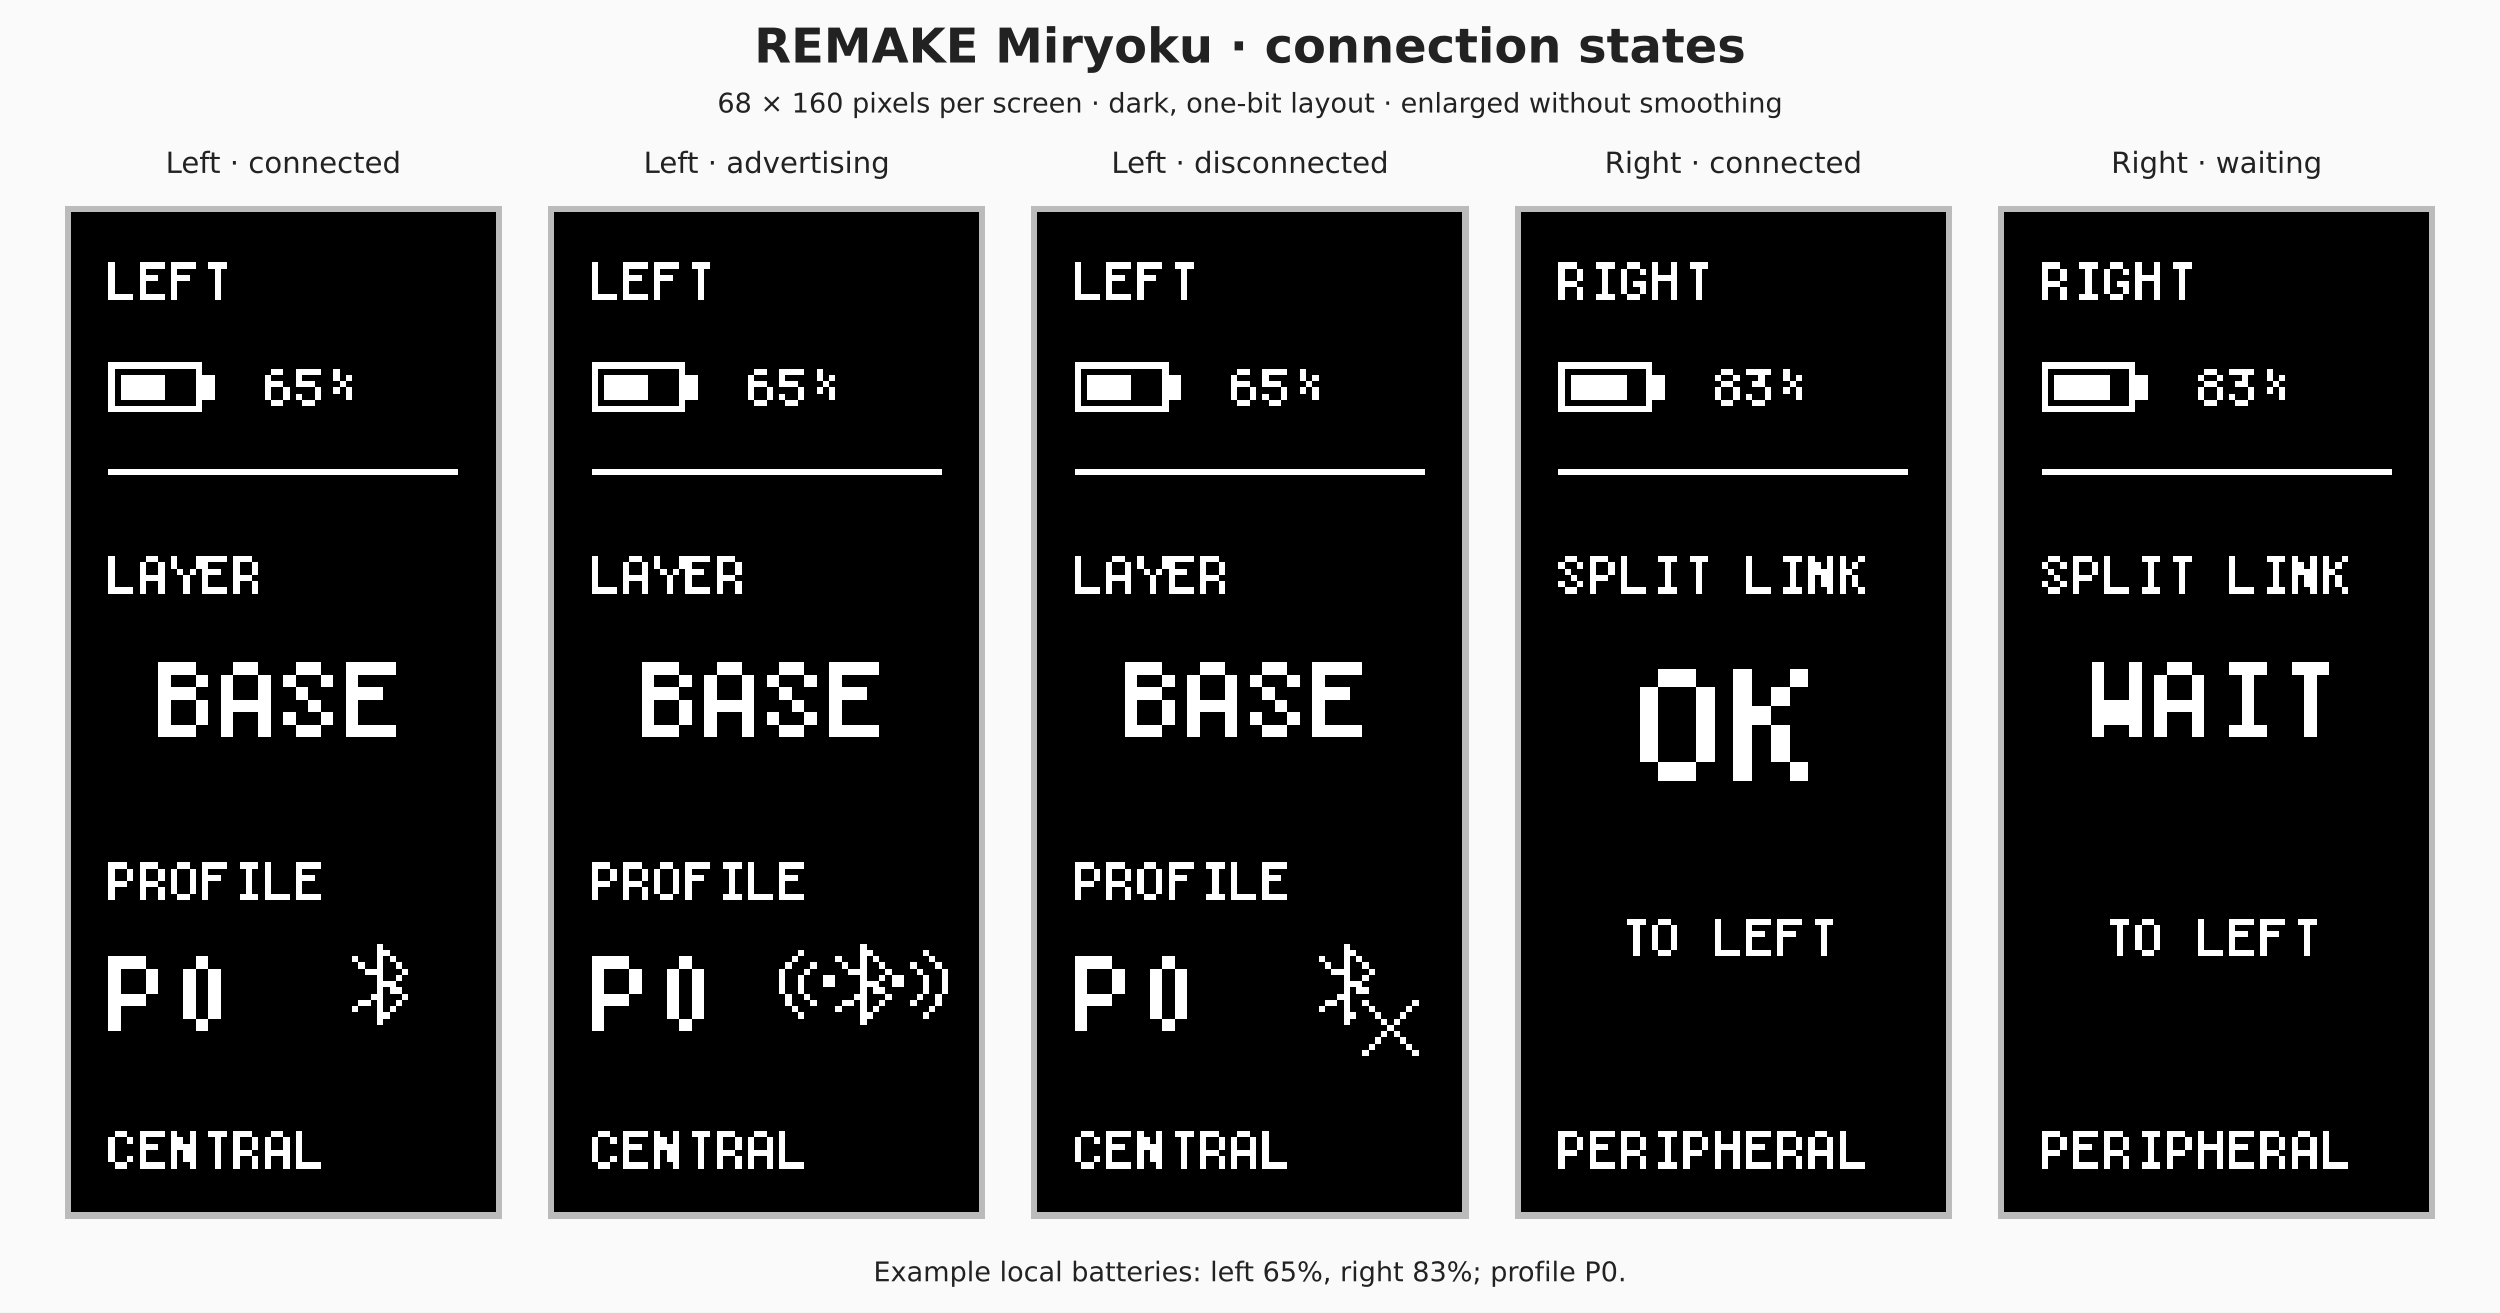
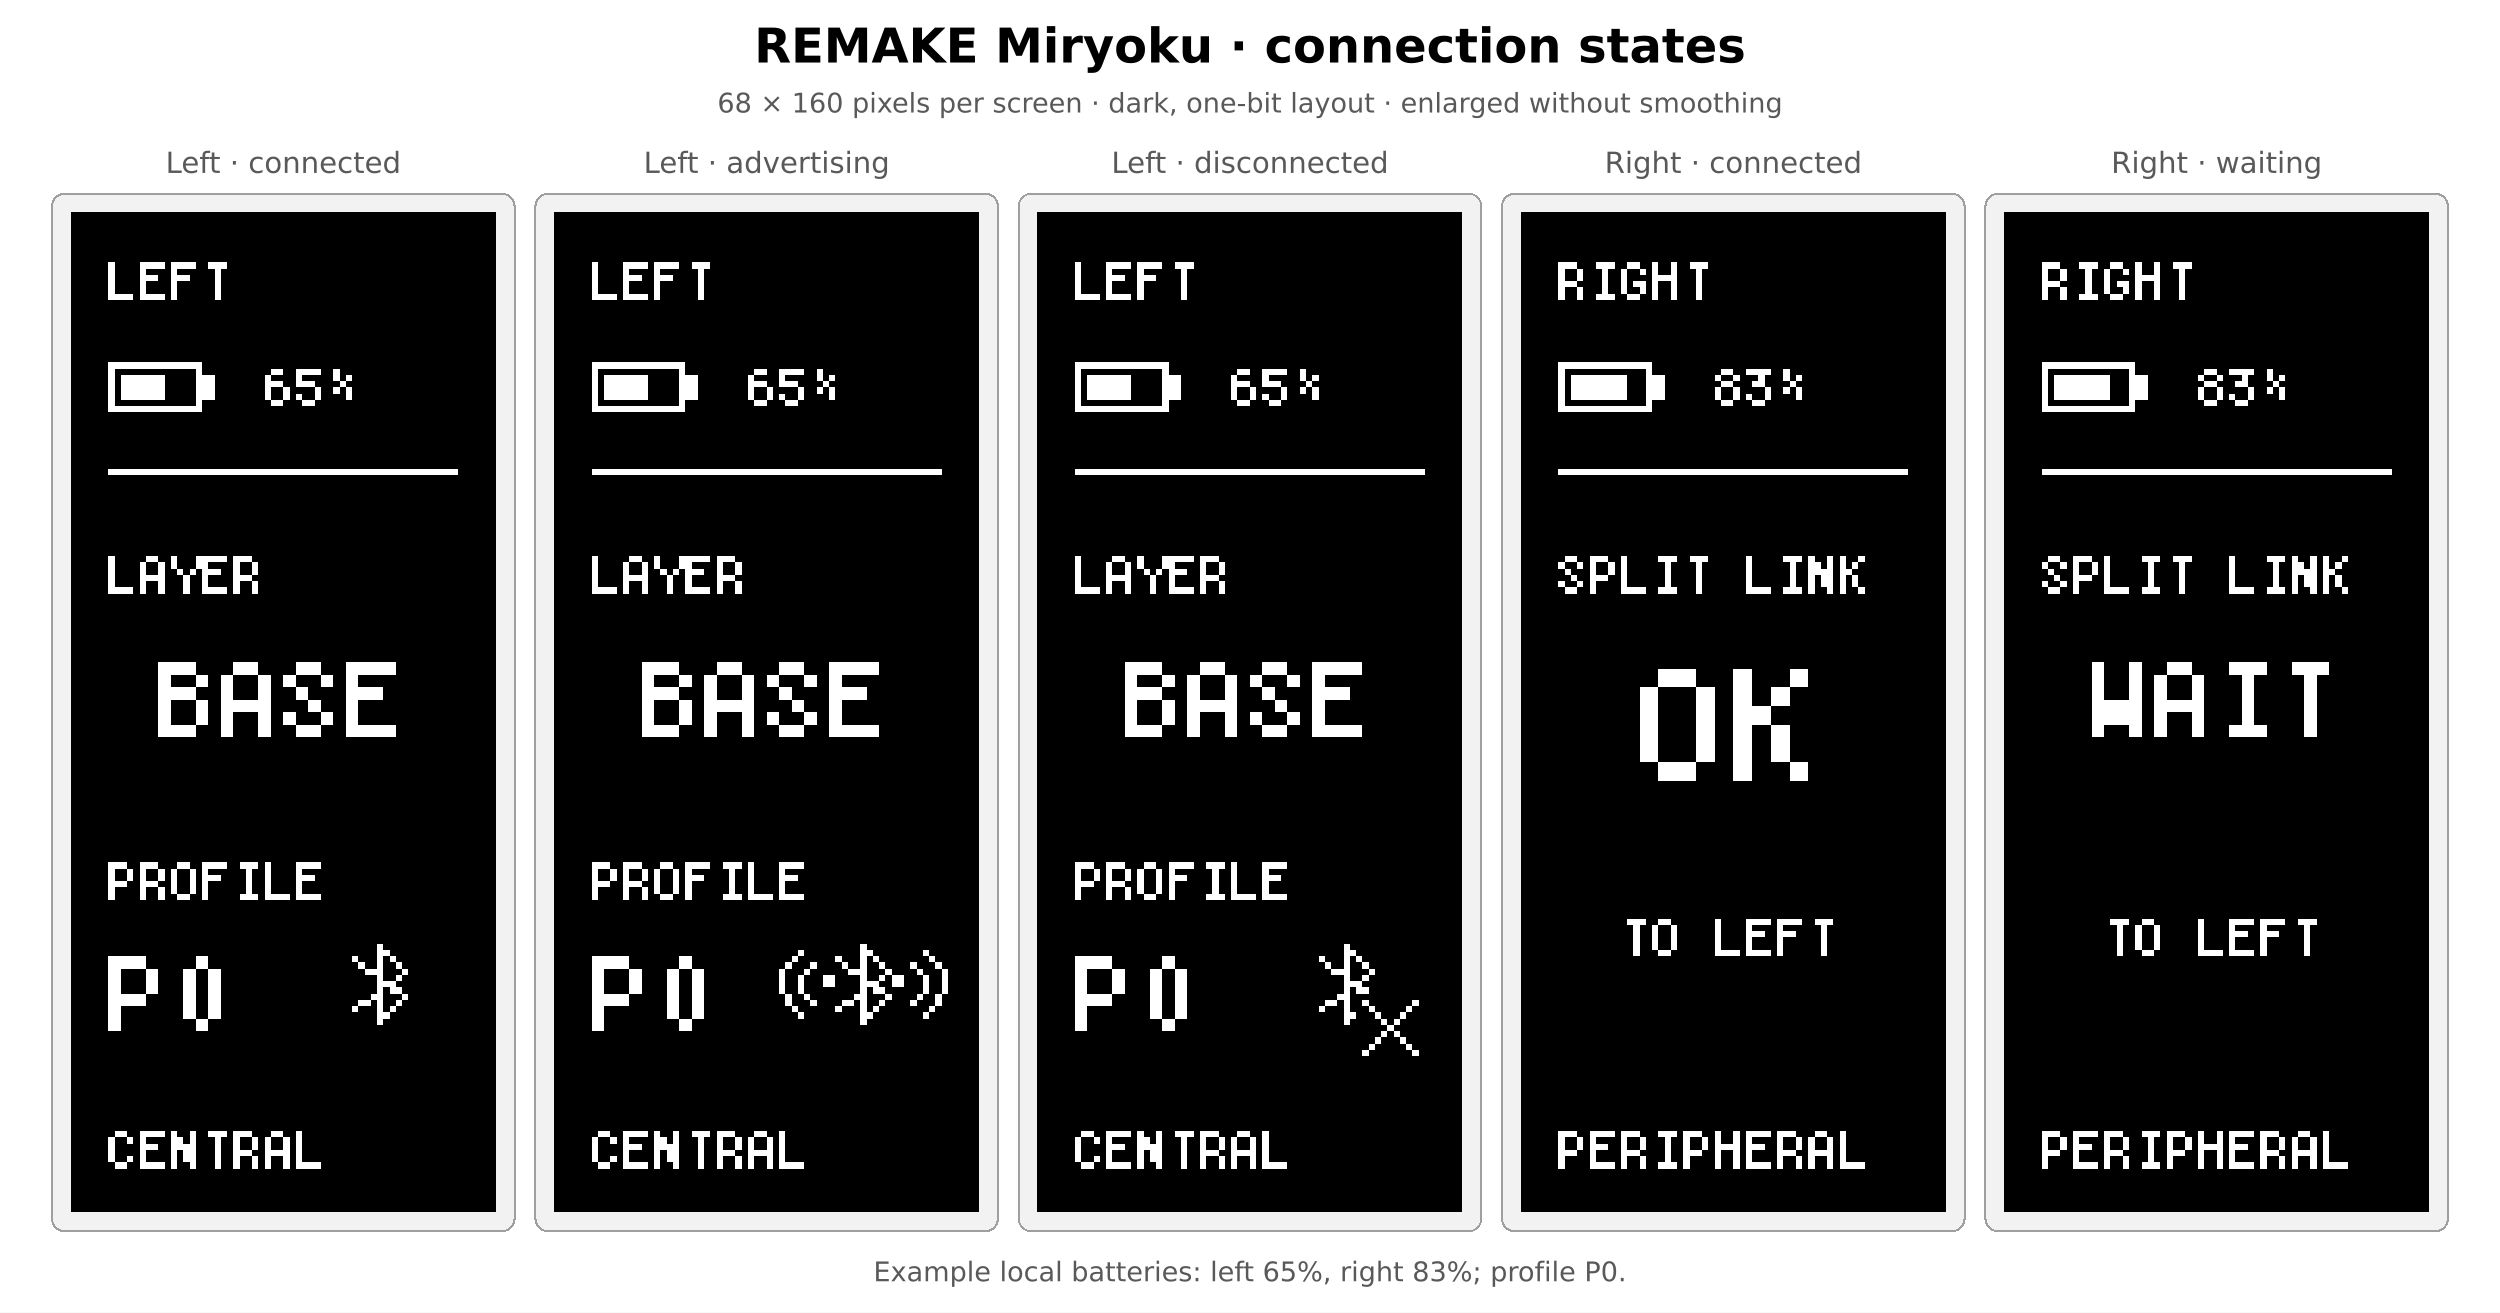
<svg xmlns="http://www.w3.org/2000/svg" width="1200" height="630" viewBox="0 0 1200 630" role="img" aria-labelledby="title description">
-   <rect width="1200" height="100%" fill="#fafafa" />
-   <g fill="#222" font-family="DejaVu Sans, sans-serif" text-anchor="middle">
+   <rect width="1200" height="100%" fill="#ffffff" />
+   <g fill="#000000" font-family="DejaVu Sans, sans-serif" text-anchor="middle">
    <text x="600" y="30" font-size="23" font-weight="600">REMAKE Miryoku · connection states</text>
-     <text x="600" y="54" font-size="13">68 × 160 pixels per screen · dark, one-bit layout · enlarged without smoothing</text>
-     <text x="136" y="83" font-size="14">Left · connected</text>
+     <text fill="#595959" x="600" y="54" font-size="13">68 × 160 pixels per screen · dark, one-bit layout · enlarged without smoothing</text>
+     <text fill="#595959" x="136" y="83" font-size="14">Left · connected</text>
    <g transform="translate(34 102) scale(3)" shape-rendering="crispEdges">
-       <rect x="-1" y="-1" width="70" height="162" fill="#bbb" />
+       <rect class="preview-bezel" x="-3" y="-3" width="74" height="166" rx="2" fill="#f2f2f2" stroke="#9f9f9f" stroke-width="0.333" />
      <rect width="68" height="160" fill="#000" />
      <path fill="#fff" d="M6 8h1v1h-1zM11 8h4v1h-4zM16 8h4v1h-4zM22 8h3v1h-3zM6 9h1v1h-1zM11 9h1v1h-1zM16 9h1v1h-1zM23 9h1v1h-1zM6 10h1v1h-1zM11 10h3v1h-3zM16 10h3v1h-3zM23 10h1v1h-1zM6 11h1v1h-1zM11 11h1v1h-1zM16 11h1v1h-1zM23 11h1v1h-1zM6 12h1v1h-1zM11 12h1v1h-1zM16 12h1v1h-1zM23 12h1v1h-1zM6 13h4v1h-4zM11 13h4v1h-4zM16 13h1v1h-1zM23 13h1v1h-1zM6 24h15v1h-15zM6 25h1v1h-1zM20 25h1v1h-1zM32 25h2v1h-2zM36 25h4v1h-4zM42 25h1v1h-1zM6 26h1v1h-1zM8 26h7v1h-7zM20 26h3v1h-3zM31 26h1v1h-1zM36 26h1v1h-1zM42 26h1v1h-1zM44 26h1v1h-1zM6 27h1v1h-1zM8 27h7v1h-7zM20 27h3v1h-3zM31 27h3v1h-3zM36 27h3v1h-3zM43 27h1v1h-1zM6 28h1v1h-1zM8 28h7v1h-7zM20 28h3v1h-3zM31 28h1v1h-1zM34 28h1v1h-1zM39 28h1v1h-1zM42 28h1v1h-1zM44 28h1v1h-1zM6 29h1v1h-1zM8 29h7v1h-7zM20 29h3v1h-3zM31 29h1v1h-1zM34 29h1v1h-1zM36 29h1v1h-1zM39 29h1v1h-1zM44 29h1v1h-1zM6 30h1v1h-1zM20 30h1v1h-1zM32 30h2v1h-2zM37 30h2v1h-2zM6 31h15v1h-15zM6 41h56v1h-56zM6 55h1v1h-1zM12 55h2v1h-2zM16 55h1v1h-1zM20 55h5v1h-5zM26 55h3v1h-3zM6 56h1v1h-1zM11 56h1v1h-1zM14 56h1v1h-1zM16 56h1v1h-1zM20 56h2v1h-2zM26 56h1v1h-1zM29 56h1v1h-1zM6 57h1v1h-1zM11 57h1v1h-1zM14 57h1v1h-1zM17 57h1v1h-1zM19 57h1v1h-1zM21 57h3v1h-3zM26 57h1v1h-1zM29 57h1v1h-1zM6 58h1v1h-1zM11 58h4v1h-4zM18 58h1v1h-1zM21 58h1v1h-1zM26 58h3v1h-3zM6 59h1v1h-1zM11 59h1v1h-1zM14 59h1v1h-1zM18 59h1v1h-1zM21 59h1v1h-1zM26 59h1v1h-1zM29 59h1v1h-1zM6 60h4v1h-4zM11 60h1v1h-1zM14 60h1v1h-1zM18 60h1v1h-1zM21 60h4v1h-4zM26 60h1v1h-1zM29 60h1v1h-1zM14 72h6v1h-6zM26 72h4v1h-4zM36 72h4v1h-4zM44 72h8v1h-8zM14 73h6v1h-6zM26 73h4v1h-4zM36 73h4v1h-4zM44 73h8v1h-8zM14 74h2v1h-2zM20 74h2v1h-2zM24 74h2v1h-2zM30 74h2v1h-2zM34 74h2v1h-2zM40 74h2v1h-2zM44 74h2v1h-2zM14 75h2v1h-2zM20 75h2v1h-2zM24 75h2v1h-2zM30 75h2v1h-2zM34 75h2v1h-2zM40 75h2v1h-2zM44 75h2v1h-2zM14 76h6v1h-6zM24 76h2v1h-2zM30 76h2v1h-2zM36 76h2v1h-2zM44 76h6v1h-6zM14 77h6v1h-6zM24 77h2v1h-2zM30 77h2v1h-2zM36 77h2v1h-2zM44 77h6v1h-6zM14 78h2v1h-2zM20 78h2v1h-2zM24 78h8v1h-8zM38 78h2v1h-2zM44 78h2v1h-2zM14 79h2v1h-2zM20 79h2v1h-2zM24 79h8v1h-8zM38 79h2v1h-2zM44 79h2v1h-2zM14 80h2v1h-2zM20 80h2v1h-2zM24 80h2v1h-2zM30 80h2v1h-2zM34 80h2v1h-2zM40 80h2v1h-2zM44 80h2v1h-2zM14 81h2v1h-2zM20 81h2v1h-2zM24 81h2v1h-2zM30 81h2v1h-2zM34 81h2v1h-2zM40 81h2v1h-2zM44 81h2v1h-2zM14 82h6v1h-6zM24 82h2v1h-2zM30 82h2v1h-2zM36 82h4v1h-4zM44 82h8v1h-8zM14 83h6v1h-6zM24 83h2v1h-2zM30 83h2v1h-2zM36 83h4v1h-4zM44 83h8v1h-8zM6 104h3v1h-3zM11 104h3v1h-3zM17 104h2v1h-2zM21 104h4v1h-4zM27 104h3v1h-3zM31 104h1v1h-1zM36 104h4v1h-4zM6 105h1v1h-1zM9 105h1v1h-1zM11 105h1v1h-1zM14 105h1v1h-1zM16 105h1v1h-1zM19 105h1v1h-1zM21 105h1v1h-1zM28 105h1v1h-1zM31 105h1v1h-1zM36 105h1v1h-1zM6 106h1v1h-1zM9 106h1v1h-1zM11 106h1v1h-1zM14 106h1v1h-1zM16 106h1v1h-1zM19 106h1v1h-1zM21 106h3v1h-3zM28 106h1v1h-1zM31 106h1v1h-1zM36 106h3v1h-3zM6 107h3v1h-3zM11 107h3v1h-3zM16 107h1v1h-1zM19 107h1v1h-1zM21 107h1v1h-1zM28 107h1v1h-1zM31 107h1v1h-1zM36 107h1v1h-1zM6 108h1v1h-1zM11 108h1v1h-1zM14 108h1v1h-1zM16 108h1v1h-1zM19 108h1v1h-1zM21 108h1v1h-1zM28 108h1v1h-1zM31 108h1v1h-1zM36 108h1v1h-1zM6 109h1v1h-1zM11 109h1v1h-1zM14 109h1v1h-1zM17 109h2v1h-2zM21 109h1v1h-1zM27 109h3v1h-3zM31 109h4v1h-4zM36 109h4v1h-4zM49 117h1v1h-1zM49 118h2v1h-2zM6 119h6v1h-6zM20 119h2v1h-2zM45 119h1v1h-1zM49 119h1v1h-1zM51 119h1v1h-1zM6 120h6v1h-6zM20 120h2v1h-2zM46 120h1v1h-1zM49 120h1v1h-1zM52 120h1v1h-1zM6 121h2v1h-2zM12 121h2v1h-2zM18 121h2v1h-2zM22 121h2v1h-2zM47 121h3v1h-3zM53 121h1v1h-1zM6 122h2v1h-2zM12 122h2v1h-2zM18 122h2v1h-2zM22 122h2v1h-2zM49 122h1v1h-1zM52 122h1v1h-1zM6 123h2v1h-2zM12 123h2v1h-2zM18 123h2v1h-2zM22 123h2v1h-2zM49 123h3v1h-3zM6 124h2v1h-2zM12 124h2v1h-2zM18 124h2v1h-2zM22 124h2v1h-2zM49 124h1v1h-1zM51 124h2v1h-2zM6 125h6v1h-6zM18 125h2v1h-2zM22 125h2v1h-2zM48 125h2v1h-2zM53 125h1v1h-1zM6 126h6v1h-6zM18 126h2v1h-2zM22 126h2v1h-2zM46 126h2v1h-2zM49 126h1v1h-1zM52 126h1v1h-1zM6 127h2v1h-2zM18 127h2v1h-2zM22 127h2v1h-2zM45 127h1v1h-1zM49 127h1v1h-1zM51 127h1v1h-1zM6 128h2v1h-2zM18 128h2v1h-2zM22 128h2v1h-2zM49 128h2v1h-2zM6 129h2v1h-2zM20 129h2v1h-2zM49 129h1v1h-1zM6 130h2v1h-2zM20 130h2v1h-2zM7 147h2v1h-2zM11 147h4v1h-4zM16 147h1v1h-1zM19 147h1v1h-1zM22 147h3v1h-3zM26 147h3v1h-3zM32 147h2v1h-2zM36 147h1v1h-1zM6 148h1v1h-1zM9 148h1v1h-1zM11 148h1v1h-1zM16 148h2v1h-2zM19 148h1v1h-1zM23 148h1v1h-1zM26 148h1v1h-1zM29 148h1v1h-1zM31 148h1v1h-1zM34 148h1v1h-1zM36 148h1v1h-1zM6 149h1v1h-1zM11 149h3v1h-3zM16 149h4v1h-4zM23 149h1v1h-1zM26 149h1v1h-1zM29 149h1v1h-1zM31 149h1v1h-1zM34 149h1v1h-1zM36 149h1v1h-1zM6 150h1v1h-1zM11 150h1v1h-1zM16 150h1v1h-1zM18 150h2v1h-2zM23 150h1v1h-1zM26 150h3v1h-3zM31 150h4v1h-4zM36 150h1v1h-1zM6 151h1v1h-1zM9 151h1v1h-1zM11 151h1v1h-1zM16 151h1v1h-1zM18 151h2v1h-2zM23 151h1v1h-1zM26 151h1v1h-1zM29 151h1v1h-1zM31 151h1v1h-1zM34 151h1v1h-1zM36 151h1v1h-1zM7 152h2v1h-2zM11 152h4v1h-4zM16 152h1v1h-1zM19 152h1v1h-1zM23 152h1v1h-1zM26 152h1v1h-1zM29 152h1v1h-1zM31 152h1v1h-1zM34 152h1v1h-1zM36 152h4v1h-4z" />
    </g>
-     <text x="368" y="83" font-size="14">Left · advertising</text>
+     <text fill="#595959" x="368" y="83" font-size="14">Left · advertising</text>
    <g transform="translate(266 102) scale(3)" shape-rendering="crispEdges">
-       <rect x="-1" y="-1" width="70" height="162" fill="#bbb" />
+       <rect class="preview-bezel" x="-3" y="-3" width="74" height="166" rx="2" fill="#f2f2f2" stroke="#9f9f9f" stroke-width="0.333" />
      <rect width="68" height="160" fill="#000" />
      <path fill="#fff" d="M6 8h1v1h-1zM11 8h4v1h-4zM16 8h4v1h-4zM22 8h3v1h-3zM6 9h1v1h-1zM11 9h1v1h-1zM16 9h1v1h-1zM23 9h1v1h-1zM6 10h1v1h-1zM11 10h3v1h-3zM16 10h3v1h-3zM23 10h1v1h-1zM6 11h1v1h-1zM11 11h1v1h-1zM16 11h1v1h-1zM23 11h1v1h-1zM6 12h1v1h-1zM11 12h1v1h-1zM16 12h1v1h-1zM23 12h1v1h-1zM6 13h4v1h-4zM11 13h4v1h-4zM16 13h1v1h-1zM23 13h1v1h-1zM6 24h15v1h-15zM6 25h1v1h-1zM20 25h1v1h-1zM32 25h2v1h-2zM36 25h4v1h-4zM42 25h1v1h-1zM6 26h1v1h-1zM8 26h7v1h-7zM20 26h3v1h-3zM31 26h1v1h-1zM36 26h1v1h-1zM42 26h1v1h-1zM44 26h1v1h-1zM6 27h1v1h-1zM8 27h7v1h-7zM20 27h3v1h-3zM31 27h3v1h-3zM36 27h3v1h-3zM43 27h1v1h-1zM6 28h1v1h-1zM8 28h7v1h-7zM20 28h3v1h-3zM31 28h1v1h-1zM34 28h1v1h-1zM39 28h1v1h-1zM42 28h1v1h-1zM44 28h1v1h-1zM6 29h1v1h-1zM8 29h7v1h-7zM20 29h3v1h-3zM31 29h1v1h-1zM34 29h1v1h-1zM36 29h1v1h-1zM39 29h1v1h-1zM44 29h1v1h-1zM6 30h1v1h-1zM20 30h1v1h-1zM32 30h2v1h-2zM37 30h2v1h-2zM6 31h15v1h-15zM6 41h56v1h-56zM6 55h1v1h-1zM12 55h2v1h-2zM16 55h1v1h-1zM20 55h5v1h-5zM26 55h3v1h-3zM6 56h1v1h-1zM11 56h1v1h-1zM14 56h1v1h-1zM16 56h1v1h-1zM20 56h2v1h-2zM26 56h1v1h-1zM29 56h1v1h-1zM6 57h1v1h-1zM11 57h1v1h-1zM14 57h1v1h-1zM17 57h1v1h-1zM19 57h1v1h-1zM21 57h3v1h-3zM26 57h1v1h-1zM29 57h1v1h-1zM6 58h1v1h-1zM11 58h4v1h-4zM18 58h1v1h-1zM21 58h1v1h-1zM26 58h3v1h-3zM6 59h1v1h-1zM11 59h1v1h-1zM14 59h1v1h-1zM18 59h1v1h-1zM21 59h1v1h-1zM26 59h1v1h-1zM29 59h1v1h-1zM6 60h4v1h-4zM11 60h1v1h-1zM14 60h1v1h-1zM18 60h1v1h-1zM21 60h4v1h-4zM26 60h1v1h-1zM29 60h1v1h-1zM14 72h6v1h-6zM26 72h4v1h-4zM36 72h4v1h-4zM44 72h8v1h-8zM14 73h6v1h-6zM26 73h4v1h-4zM36 73h4v1h-4zM44 73h8v1h-8zM14 74h2v1h-2zM20 74h2v1h-2zM24 74h2v1h-2zM30 74h2v1h-2zM34 74h2v1h-2zM40 74h2v1h-2zM44 74h2v1h-2zM14 75h2v1h-2zM20 75h2v1h-2zM24 75h2v1h-2zM30 75h2v1h-2zM34 75h2v1h-2zM40 75h2v1h-2zM44 75h2v1h-2zM14 76h6v1h-6zM24 76h2v1h-2zM30 76h2v1h-2zM36 76h2v1h-2zM44 76h6v1h-6zM14 77h6v1h-6zM24 77h2v1h-2zM30 77h2v1h-2zM36 77h2v1h-2zM44 77h6v1h-6zM14 78h2v1h-2zM20 78h2v1h-2zM24 78h8v1h-8zM38 78h2v1h-2zM44 78h2v1h-2zM14 79h2v1h-2zM20 79h2v1h-2zM24 79h8v1h-8zM38 79h2v1h-2zM44 79h2v1h-2zM14 80h2v1h-2zM20 80h2v1h-2zM24 80h2v1h-2zM30 80h2v1h-2zM34 80h2v1h-2zM40 80h2v1h-2zM44 80h2v1h-2zM14 81h2v1h-2zM20 81h2v1h-2zM24 81h2v1h-2zM30 81h2v1h-2zM34 81h2v1h-2zM40 81h2v1h-2zM44 81h2v1h-2zM14 82h6v1h-6zM24 82h2v1h-2zM30 82h2v1h-2zM36 82h4v1h-4zM44 82h8v1h-8zM14 83h6v1h-6zM24 83h2v1h-2zM30 83h2v1h-2zM36 83h4v1h-4zM44 83h8v1h-8zM6 104h3v1h-3zM11 104h3v1h-3zM17 104h2v1h-2zM21 104h4v1h-4zM27 104h3v1h-3zM31 104h1v1h-1zM36 104h4v1h-4zM6 105h1v1h-1zM9 105h1v1h-1zM11 105h1v1h-1zM14 105h1v1h-1zM16 105h1v1h-1zM19 105h1v1h-1zM21 105h1v1h-1zM28 105h1v1h-1zM31 105h1v1h-1zM36 105h1v1h-1zM6 106h1v1h-1zM9 106h1v1h-1zM11 106h1v1h-1zM14 106h1v1h-1zM16 106h1v1h-1zM19 106h1v1h-1zM21 106h3v1h-3zM28 106h1v1h-1zM31 106h1v1h-1zM36 106h3v1h-3zM6 107h3v1h-3zM11 107h3v1h-3zM16 107h1v1h-1zM19 107h1v1h-1zM21 107h1v1h-1zM28 107h1v1h-1zM31 107h1v1h-1zM36 107h1v1h-1zM6 108h1v1h-1zM11 108h1v1h-1zM14 108h1v1h-1zM16 108h1v1h-1zM19 108h1v1h-1zM21 108h1v1h-1zM28 108h1v1h-1zM31 108h1v1h-1zM36 108h1v1h-1zM6 109h1v1h-1zM11 109h1v1h-1zM14 109h1v1h-1zM17 109h2v1h-2zM21 109h1v1h-1zM27 109h3v1h-3zM31 109h4v1h-4zM36 109h4v1h-4zM49 117h1v1h-1zM39 118h1v1h-1zM49 118h2v1h-2zM59 118h1v1h-1zM6 119h6v1h-6zM20 119h2v1h-2zM38 119h1v1h-1zM45 119h1v1h-1zM49 119h1v1h-1zM51 119h1v1h-1zM60 119h1v1h-1zM6 120h6v1h-6zM20 120h2v1h-2zM37 120h1v1h-1zM41 120h1v1h-1zM46 120h1v1h-1zM49 120h1v1h-1zM52 120h1v1h-1zM57 120h1v1h-1zM61 120h1v1h-1zM6 121h2v1h-2zM12 121h2v1h-2zM18 121h2v1h-2zM22 121h2v1h-2zM36 121h1v1h-1zM40 121h1v1h-1zM47 121h3v1h-3zM53 121h1v1h-1zM58 121h1v1h-1zM62 121h1v1h-1zM6 122h2v1h-2zM12 122h2v1h-2zM18 122h2v1h-2zM22 122h2v1h-2zM36 122h1v1h-1zM39 122h1v1h-1zM43 122h2v1h-2zM49 122h1v1h-1zM52 122h1v1h-1zM54 122h2v1h-2zM59 122h1v1h-1zM62 122h1v1h-1zM6 123h2v1h-2zM12 123h2v1h-2zM18 123h2v1h-2zM22 123h2v1h-2zM36 123h1v1h-1zM39 123h1v1h-1zM43 123h2v1h-2zM49 123h3v1h-3zM54 123h2v1h-2zM59 123h1v1h-1zM62 123h1v1h-1zM6 124h2v1h-2zM12 124h2v1h-2zM18 124h2v1h-2zM22 124h2v1h-2zM36 124h1v1h-1zM39 124h1v1h-1zM49 124h1v1h-1zM51 124h2v1h-2zM59 124h1v1h-1zM62 124h1v1h-1zM6 125h6v1h-6zM18 125h2v1h-2zM22 125h2v1h-2zM37 125h1v1h-1zM40 125h1v1h-1zM48 125h2v1h-2zM53 125h1v1h-1zM58 125h1v1h-1zM61 125h1v1h-1zM6 126h6v1h-6zM18 126h2v1h-2zM22 126h2v1h-2zM37 126h1v1h-1zM41 126h1v1h-1zM46 126h2v1h-2zM49 126h1v1h-1zM52 126h1v1h-1zM57 126h1v1h-1zM61 126h1v1h-1zM6 127h2v1h-2zM18 127h2v1h-2zM22 127h2v1h-2zM38 127h1v1h-1zM45 127h1v1h-1zM49 127h1v1h-1zM51 127h1v1h-1zM60 127h1v1h-1zM6 128h2v1h-2zM18 128h2v1h-2zM22 128h2v1h-2zM39 128h1v1h-1zM49 128h2v1h-2zM59 128h1v1h-1zM6 129h2v1h-2zM20 129h2v1h-2zM49 129h1v1h-1zM6 130h2v1h-2zM20 130h2v1h-2zM7 147h2v1h-2zM11 147h4v1h-4zM16 147h1v1h-1zM19 147h1v1h-1zM22 147h3v1h-3zM26 147h3v1h-3zM32 147h2v1h-2zM36 147h1v1h-1zM6 148h1v1h-1zM9 148h1v1h-1zM11 148h1v1h-1zM16 148h2v1h-2zM19 148h1v1h-1zM23 148h1v1h-1zM26 148h1v1h-1zM29 148h1v1h-1zM31 148h1v1h-1zM34 148h1v1h-1zM36 148h1v1h-1zM6 149h1v1h-1zM11 149h3v1h-3zM16 149h4v1h-4zM23 149h1v1h-1zM26 149h1v1h-1zM29 149h1v1h-1zM31 149h1v1h-1zM34 149h1v1h-1zM36 149h1v1h-1zM6 150h1v1h-1zM11 150h1v1h-1zM16 150h1v1h-1zM18 150h2v1h-2zM23 150h1v1h-1zM26 150h3v1h-3zM31 150h4v1h-4zM36 150h1v1h-1zM6 151h1v1h-1zM9 151h1v1h-1zM11 151h1v1h-1zM16 151h1v1h-1zM18 151h2v1h-2zM23 151h1v1h-1zM26 151h1v1h-1zM29 151h1v1h-1zM31 151h1v1h-1zM34 151h1v1h-1zM36 151h1v1h-1zM7 152h2v1h-2zM11 152h4v1h-4zM16 152h1v1h-1zM19 152h1v1h-1zM23 152h1v1h-1zM26 152h1v1h-1zM29 152h1v1h-1zM31 152h1v1h-1zM34 152h1v1h-1zM36 152h4v1h-4z" />
    </g>
-     <text x="600" y="83" font-size="14">Left · disconnected</text>
+     <text fill="#595959" x="600" y="83" font-size="14">Left · disconnected</text>
    <g transform="translate(498 102) scale(3)" shape-rendering="crispEdges">
-       <rect x="-1" y="-1" width="70" height="162" fill="#bbb" />
+       <rect class="preview-bezel" x="-3" y="-3" width="74" height="166" rx="2" fill="#f2f2f2" stroke="#9f9f9f" stroke-width="0.333" />
      <rect width="68" height="160" fill="#000" />
      <path fill="#fff" d="M6 8h1v1h-1zM11 8h4v1h-4zM16 8h4v1h-4zM22 8h3v1h-3zM6 9h1v1h-1zM11 9h1v1h-1zM16 9h1v1h-1zM23 9h1v1h-1zM6 10h1v1h-1zM11 10h3v1h-3zM16 10h3v1h-3zM23 10h1v1h-1zM6 11h1v1h-1zM11 11h1v1h-1zM16 11h1v1h-1zM23 11h1v1h-1zM6 12h1v1h-1zM11 12h1v1h-1zM16 12h1v1h-1zM23 12h1v1h-1zM6 13h4v1h-4zM11 13h4v1h-4zM16 13h1v1h-1zM23 13h1v1h-1zM6 24h15v1h-15zM6 25h1v1h-1zM20 25h1v1h-1zM32 25h2v1h-2zM36 25h4v1h-4zM42 25h1v1h-1zM6 26h1v1h-1zM8 26h7v1h-7zM20 26h3v1h-3zM31 26h1v1h-1zM36 26h1v1h-1zM42 26h1v1h-1zM44 26h1v1h-1zM6 27h1v1h-1zM8 27h7v1h-7zM20 27h3v1h-3zM31 27h3v1h-3zM36 27h3v1h-3zM43 27h1v1h-1zM6 28h1v1h-1zM8 28h7v1h-7zM20 28h3v1h-3zM31 28h1v1h-1zM34 28h1v1h-1zM39 28h1v1h-1zM42 28h1v1h-1zM44 28h1v1h-1zM6 29h1v1h-1zM8 29h7v1h-7zM20 29h3v1h-3zM31 29h1v1h-1zM34 29h1v1h-1zM36 29h1v1h-1zM39 29h1v1h-1zM44 29h1v1h-1zM6 30h1v1h-1zM20 30h1v1h-1zM32 30h2v1h-2zM37 30h2v1h-2zM6 31h15v1h-15zM6 41h56v1h-56zM6 55h1v1h-1zM12 55h2v1h-2zM16 55h1v1h-1zM20 55h5v1h-5zM26 55h3v1h-3zM6 56h1v1h-1zM11 56h1v1h-1zM14 56h1v1h-1zM16 56h1v1h-1zM20 56h2v1h-2zM26 56h1v1h-1zM29 56h1v1h-1zM6 57h1v1h-1zM11 57h1v1h-1zM14 57h1v1h-1zM17 57h1v1h-1zM19 57h1v1h-1zM21 57h3v1h-3zM26 57h1v1h-1zM29 57h1v1h-1zM6 58h1v1h-1zM11 58h4v1h-4zM18 58h1v1h-1zM21 58h1v1h-1zM26 58h3v1h-3zM6 59h1v1h-1zM11 59h1v1h-1zM14 59h1v1h-1zM18 59h1v1h-1zM21 59h1v1h-1zM26 59h1v1h-1zM29 59h1v1h-1zM6 60h4v1h-4zM11 60h1v1h-1zM14 60h1v1h-1zM18 60h1v1h-1zM21 60h4v1h-4zM26 60h1v1h-1zM29 60h1v1h-1zM14 72h6v1h-6zM26 72h4v1h-4zM36 72h4v1h-4zM44 72h8v1h-8zM14 73h6v1h-6zM26 73h4v1h-4zM36 73h4v1h-4zM44 73h8v1h-8zM14 74h2v1h-2zM20 74h2v1h-2zM24 74h2v1h-2zM30 74h2v1h-2zM34 74h2v1h-2zM40 74h2v1h-2zM44 74h2v1h-2zM14 75h2v1h-2zM20 75h2v1h-2zM24 75h2v1h-2zM30 75h2v1h-2zM34 75h2v1h-2zM40 75h2v1h-2zM44 75h2v1h-2zM14 76h6v1h-6zM24 76h2v1h-2zM30 76h2v1h-2zM36 76h2v1h-2zM44 76h6v1h-6zM14 77h6v1h-6zM24 77h2v1h-2zM30 77h2v1h-2zM36 77h2v1h-2zM44 77h6v1h-6zM14 78h2v1h-2zM20 78h2v1h-2zM24 78h8v1h-8zM38 78h2v1h-2zM44 78h2v1h-2zM14 79h2v1h-2zM20 79h2v1h-2zM24 79h8v1h-8zM38 79h2v1h-2zM44 79h2v1h-2zM14 80h2v1h-2zM20 80h2v1h-2zM24 80h2v1h-2zM30 80h2v1h-2zM34 80h2v1h-2zM40 80h2v1h-2zM44 80h2v1h-2zM14 81h2v1h-2zM20 81h2v1h-2zM24 81h2v1h-2zM30 81h2v1h-2zM34 81h2v1h-2zM40 81h2v1h-2zM44 81h2v1h-2zM14 82h6v1h-6zM24 82h2v1h-2zM30 82h2v1h-2zM36 82h4v1h-4zM44 82h8v1h-8zM14 83h6v1h-6zM24 83h2v1h-2zM30 83h2v1h-2zM36 83h4v1h-4zM44 83h8v1h-8zM6 104h3v1h-3zM11 104h3v1h-3zM17 104h2v1h-2zM21 104h4v1h-4zM27 104h3v1h-3zM31 104h1v1h-1zM36 104h4v1h-4zM6 105h1v1h-1zM9 105h1v1h-1zM11 105h1v1h-1zM14 105h1v1h-1zM16 105h1v1h-1zM19 105h1v1h-1zM21 105h1v1h-1zM28 105h1v1h-1zM31 105h1v1h-1zM36 105h1v1h-1zM6 106h1v1h-1zM9 106h1v1h-1zM11 106h1v1h-1zM14 106h1v1h-1zM16 106h1v1h-1zM19 106h1v1h-1zM21 106h3v1h-3zM28 106h1v1h-1zM31 106h1v1h-1zM36 106h3v1h-3zM6 107h3v1h-3zM11 107h3v1h-3zM16 107h1v1h-1zM19 107h1v1h-1zM21 107h1v1h-1zM28 107h1v1h-1zM31 107h1v1h-1zM36 107h1v1h-1zM6 108h1v1h-1zM11 108h1v1h-1zM14 108h1v1h-1zM16 108h1v1h-1zM19 108h1v1h-1zM21 108h1v1h-1zM28 108h1v1h-1zM31 108h1v1h-1zM36 108h1v1h-1zM6 109h1v1h-1zM11 109h1v1h-1zM14 109h1v1h-1zM17 109h2v1h-2zM21 109h1v1h-1zM27 109h3v1h-3zM31 109h4v1h-4zM36 109h4v1h-4zM49 117h1v1h-1zM49 118h2v1h-2zM6 119h6v1h-6zM20 119h2v1h-2zM45 119h1v1h-1zM49 119h1v1h-1zM51 119h1v1h-1zM6 120h6v1h-6zM20 120h2v1h-2zM46 120h1v1h-1zM49 120h1v1h-1zM52 120h1v1h-1zM6 121h2v1h-2zM12 121h2v1h-2zM18 121h2v1h-2zM22 121h2v1h-2zM47 121h3v1h-3zM53 121h1v1h-1zM6 122h2v1h-2zM12 122h2v1h-2zM18 122h2v1h-2zM22 122h2v1h-2zM49 122h1v1h-1zM52 122h1v1h-1zM6 123h2v1h-2zM12 123h2v1h-2zM18 123h2v1h-2zM22 123h2v1h-2zM49 123h3v1h-3zM6 124h2v1h-2zM12 124h2v1h-2zM18 124h2v1h-2zM22 124h2v1h-2zM49 124h1v1h-1zM51 124h2v1h-2zM6 125h6v1h-6zM18 125h2v1h-2zM22 125h2v1h-2zM48 125h2v1h-2zM6 126h6v1h-6zM18 126h2v1h-2zM22 126h2v1h-2zM46 126h2v1h-2zM49 126h1v1h-1zM52 126h1v1h-1zM60 126h1v1h-1zM6 127h2v1h-2zM18 127h2v1h-2zM22 127h2v1h-2zM45 127h1v1h-1zM49 127h1v1h-1zM53 127h1v1h-1zM59 127h1v1h-1zM6 128h2v1h-2zM18 128h2v1h-2zM22 128h2v1h-2zM49 128h2v1h-2zM54 128h1v1h-1zM58 128h1v1h-1zM6 129h2v1h-2zM20 129h2v1h-2zM49 129h1v1h-1zM55 129h1v1h-1zM57 129h1v1h-1zM6 130h2v1h-2zM20 130h2v1h-2zM56 130h1v1h-1zM55 131h1v1h-1zM57 131h1v1h-1zM54 132h1v1h-1zM58 132h1v1h-1zM53 133h1v1h-1zM59 133h1v1h-1zM52 134h1v1h-1zM60 134h1v1h-1zM7 147h2v1h-2zM11 147h4v1h-4zM16 147h1v1h-1zM19 147h1v1h-1zM22 147h3v1h-3zM26 147h3v1h-3zM32 147h2v1h-2zM36 147h1v1h-1zM6 148h1v1h-1zM9 148h1v1h-1zM11 148h1v1h-1zM16 148h2v1h-2zM19 148h1v1h-1zM23 148h1v1h-1zM26 148h1v1h-1zM29 148h1v1h-1zM31 148h1v1h-1zM34 148h1v1h-1zM36 148h1v1h-1zM6 149h1v1h-1zM11 149h3v1h-3zM16 149h4v1h-4zM23 149h1v1h-1zM26 149h1v1h-1zM29 149h1v1h-1zM31 149h1v1h-1zM34 149h1v1h-1zM36 149h1v1h-1zM6 150h1v1h-1zM11 150h1v1h-1zM16 150h1v1h-1zM18 150h2v1h-2zM23 150h1v1h-1zM26 150h3v1h-3zM31 150h4v1h-4zM36 150h1v1h-1zM6 151h1v1h-1zM9 151h1v1h-1zM11 151h1v1h-1zM16 151h1v1h-1zM18 151h2v1h-2zM23 151h1v1h-1zM26 151h1v1h-1zM29 151h1v1h-1zM31 151h1v1h-1zM34 151h1v1h-1zM36 151h1v1h-1zM7 152h2v1h-2zM11 152h4v1h-4zM16 152h1v1h-1zM19 152h1v1h-1zM23 152h1v1h-1zM26 152h1v1h-1zM29 152h1v1h-1zM31 152h1v1h-1zM34 152h1v1h-1zM36 152h4v1h-4z" />
    </g>
-     <text x="832" y="83" font-size="14">Right · connected</text>
+     <text fill="#595959" x="832" y="83" font-size="14">Right · connected</text>
    <g transform="translate(730 102) scale(3)" shape-rendering="crispEdges">
-       <rect x="-1" y="-1" width="70" height="162" fill="#bbb" />
+       <rect class="preview-bezel" x="-3" y="-3" width="74" height="166" rx="2" fill="#f2f2f2" stroke="#9f9f9f" stroke-width="0.333" />
      <rect width="68" height="160" fill="#000" />
      <path fill="#fff" d="M6 8h3v1h-3zM12 8h3v1h-3zM17 8h2v1h-2zM21 8h1v1h-1zM24 8h1v1h-1zM27 8h3v1h-3zM6 9h1v1h-1zM9 9h1v1h-1zM13 9h1v1h-1zM16 9h1v1h-1zM19 9h1v1h-1zM21 9h1v1h-1zM24 9h1v1h-1zM28 9h1v1h-1zM6 10h1v1h-1zM9 10h1v1h-1zM13 10h1v1h-1zM16 10h1v1h-1zM21 10h4v1h-4zM28 10h1v1h-1zM6 11h3v1h-3zM13 11h1v1h-1zM16 11h1v1h-1zM18 11h2v1h-2zM21 11h1v1h-1zM24 11h1v1h-1zM28 11h1v1h-1zM6 12h1v1h-1zM9 12h1v1h-1zM13 12h1v1h-1zM16 12h1v1h-1zM19 12h1v1h-1zM21 12h1v1h-1zM24 12h1v1h-1zM28 12h1v1h-1zM6 13h1v1h-1zM9 13h1v1h-1zM12 13h3v1h-3zM17 13h2v1h-2zM21 13h1v1h-1zM24 13h1v1h-1zM28 13h1v1h-1zM6 24h15v1h-15zM6 25h1v1h-1zM20 25h1v1h-1zM32 25h2v1h-2zM36 25h4v1h-4zM42 25h1v1h-1zM6 26h1v1h-1zM8 26h9v1h-9zM20 26h3v1h-3zM31 26h1v1h-1zM34 26h1v1h-1zM38 26h1v1h-1zM42 26h1v1h-1zM44 26h1v1h-1zM6 27h1v1h-1zM8 27h9v1h-9zM20 27h3v1h-3zM32 27h2v1h-2zM37 27h2v1h-2zM43 27h1v1h-1zM6 28h1v1h-1zM8 28h9v1h-9zM20 28h3v1h-3zM31 28h1v1h-1zM34 28h1v1h-1zM39 28h1v1h-1zM42 28h1v1h-1zM44 28h1v1h-1zM6 29h1v1h-1zM8 29h9v1h-9zM20 29h3v1h-3zM31 29h1v1h-1zM34 29h1v1h-1zM36 29h1v1h-1zM39 29h1v1h-1zM44 29h1v1h-1zM6 30h1v1h-1zM20 30h1v1h-1zM32 30h2v1h-2zM37 30h2v1h-2zM6 31h15v1h-15zM6 41h56v1h-56zM7 55h2v1h-2zM11 55h3v1h-3zM16 55h1v1h-1zM22 55h3v1h-3zM27 55h3v1h-3zM36 55h1v1h-1zM42 55h3v1h-3zM46 55h1v1h-1zM49 55h1v1h-1zM51 55h1v1h-1zM54 55h1v1h-1zM6 56h1v1h-1zM9 56h1v1h-1zM11 56h1v1h-1zM14 56h1v1h-1zM16 56h1v1h-1zM23 56h1v1h-1zM28 56h1v1h-1zM36 56h1v1h-1zM43 56h1v1h-1zM46 56h2v1h-2zM49 56h1v1h-1zM51 56h1v1h-1zM53 56h1v1h-1zM7 57h1v1h-1zM11 57h1v1h-1zM14 57h1v1h-1zM16 57h1v1h-1zM23 57h1v1h-1zM28 57h1v1h-1zM36 57h1v1h-1zM43 57h1v1h-1zM46 57h4v1h-4zM51 57h2v1h-2zM8 58h1v1h-1zM11 58h3v1h-3zM16 58h1v1h-1zM23 58h1v1h-1zM28 58h1v1h-1zM36 58h1v1h-1zM43 58h1v1h-1zM46 58h1v1h-1zM48 58h2v1h-2zM51 58h1v1h-1zM53 58h1v1h-1zM6 59h1v1h-1zM9 59h1v1h-1zM11 59h1v1h-1zM16 59h1v1h-1zM23 59h1v1h-1zM28 59h1v1h-1zM36 59h1v1h-1zM43 59h1v1h-1zM46 59h1v1h-1zM48 59h2v1h-2zM51 59h1v1h-1zM53 59h1v1h-1zM7 60h2v1h-2zM11 60h1v1h-1zM16 60h4v1h-4zM22 60h3v1h-3zM28 60h1v1h-1zM36 60h4v1h-4zM42 60h3v1h-3zM46 60h1v1h-1zM49 60h1v1h-1zM51 60h1v1h-1zM54 60h1v1h-1zM22 73h6v1h-6zM34 73h3v1h-3zM43 73h3v1h-3zM22 74h6v1h-6zM34 74h3v1h-3zM43 74h3v1h-3zM22 75h6v1h-6zM34 75h3v1h-3zM43 75h3v1h-3zM19 76h3v1h-3zM28 76h3v1h-3zM34 76h3v1h-3zM40 76h3v1h-3zM19 77h3v1h-3zM28 77h3v1h-3zM34 77h3v1h-3zM40 77h3v1h-3zM19 78h3v1h-3zM28 78h3v1h-3zM34 78h3v1h-3zM40 78h3v1h-3zM19 79h3v1h-3zM28 79h3v1h-3zM34 79h6v1h-6zM19 80h3v1h-3zM28 80h3v1h-3zM34 80h6v1h-6zM19 81h3v1h-3zM28 81h3v1h-3zM34 81h6v1h-6zM19 82h3v1h-3zM28 82h3v1h-3zM34 82h3v1h-3zM40 82h3v1h-3zM19 83h3v1h-3zM28 83h3v1h-3zM34 83h3v1h-3zM40 83h3v1h-3zM19 84h3v1h-3zM28 84h3v1h-3zM34 84h3v1h-3zM40 84h3v1h-3zM19 85h3v1h-3zM28 85h3v1h-3zM34 85h3v1h-3zM40 85h3v1h-3zM19 86h3v1h-3zM28 86h3v1h-3zM34 86h3v1h-3zM40 86h3v1h-3zM19 87h3v1h-3zM28 87h3v1h-3zM34 87h3v1h-3zM40 87h3v1h-3zM22 88h6v1h-6zM34 88h3v1h-3zM43 88h3v1h-3zM22 89h6v1h-6zM34 89h3v1h-3zM43 89h3v1h-3zM22 90h6v1h-6zM34 90h3v1h-3zM43 90h3v1h-3zM17 113h3v1h-3zM22 113h2v1h-2zM31 113h1v1h-1zM36 113h4v1h-4zM41 113h4v1h-4zM47 113h3v1h-3zM18 114h1v1h-1zM21 114h1v1h-1zM24 114h1v1h-1zM31 114h1v1h-1zM36 114h1v1h-1zM41 114h1v1h-1zM48 114h1v1h-1zM18 115h1v1h-1zM21 115h1v1h-1zM24 115h1v1h-1zM31 115h1v1h-1zM36 115h3v1h-3zM41 115h3v1h-3zM48 115h1v1h-1zM18 116h1v1h-1zM21 116h1v1h-1zM24 116h1v1h-1zM31 116h1v1h-1zM36 116h1v1h-1zM41 116h1v1h-1zM48 116h1v1h-1zM18 117h1v1h-1zM21 117h1v1h-1zM24 117h1v1h-1zM31 117h1v1h-1zM36 117h1v1h-1zM41 117h1v1h-1zM48 117h1v1h-1zM18 118h1v1h-1zM22 118h2v1h-2zM31 118h4v1h-4zM36 118h4v1h-4zM41 118h1v1h-1zM48 118h1v1h-1zM6 147h3v1h-3zM11 147h4v1h-4zM16 147h3v1h-3zM22 147h3v1h-3zM26 147h3v1h-3zM31 147h1v1h-1zM34 147h1v1h-1zM36 147h4v1h-4zM41 147h3v1h-3zM47 147h2v1h-2zM51 147h1v1h-1zM6 148h1v1h-1zM9 148h1v1h-1zM11 148h1v1h-1zM16 148h1v1h-1zM19 148h1v1h-1zM23 148h1v1h-1zM26 148h1v1h-1zM29 148h1v1h-1zM31 148h1v1h-1zM34 148h1v1h-1zM36 148h1v1h-1zM41 148h1v1h-1zM44 148h1v1h-1zM46 148h1v1h-1zM49 148h1v1h-1zM51 148h1v1h-1zM6 149h1v1h-1zM9 149h1v1h-1zM11 149h3v1h-3zM16 149h1v1h-1zM19 149h1v1h-1zM23 149h1v1h-1zM26 149h1v1h-1zM29 149h1v1h-1zM31 149h4v1h-4zM36 149h3v1h-3zM41 149h1v1h-1zM44 149h1v1h-1zM46 149h1v1h-1zM49 149h1v1h-1zM51 149h1v1h-1zM6 150h3v1h-3zM11 150h1v1h-1zM16 150h3v1h-3zM23 150h1v1h-1zM26 150h3v1h-3zM31 150h1v1h-1zM34 150h1v1h-1zM36 150h1v1h-1zM41 150h3v1h-3zM46 150h4v1h-4zM51 150h1v1h-1zM6 151h1v1h-1zM11 151h1v1h-1zM16 151h1v1h-1zM19 151h1v1h-1zM23 151h1v1h-1zM26 151h1v1h-1zM31 151h1v1h-1zM34 151h1v1h-1zM36 151h1v1h-1zM41 151h1v1h-1zM44 151h1v1h-1zM46 151h1v1h-1zM49 151h1v1h-1zM51 151h1v1h-1zM6 152h1v1h-1zM11 152h4v1h-4zM16 152h1v1h-1zM19 152h1v1h-1zM22 152h3v1h-3zM26 152h1v1h-1zM31 152h1v1h-1zM34 152h1v1h-1zM36 152h4v1h-4zM41 152h1v1h-1zM44 152h1v1h-1zM46 152h1v1h-1zM49 152h1v1h-1zM51 152h4v1h-4z" />
    </g>
-     <text x="1064" y="83" font-size="14">Right · waiting</text>
+     <text fill="#595959" x="1064" y="83" font-size="14">Right · waiting</text>
    <g transform="translate(962 102) scale(3)" shape-rendering="crispEdges">
-       <rect x="-1" y="-1" width="70" height="162" fill="#bbb" />
+       <rect class="preview-bezel" x="-3" y="-3" width="74" height="166" rx="2" fill="#f2f2f2" stroke="#9f9f9f" stroke-width="0.333" />
      <rect width="68" height="160" fill="#000" />
      <path fill="#fff" d="M6 8h3v1h-3zM12 8h3v1h-3zM17 8h2v1h-2zM21 8h1v1h-1zM24 8h1v1h-1zM27 8h3v1h-3zM6 9h1v1h-1zM9 9h1v1h-1zM13 9h1v1h-1zM16 9h1v1h-1zM19 9h1v1h-1zM21 9h1v1h-1zM24 9h1v1h-1zM28 9h1v1h-1zM6 10h1v1h-1zM9 10h1v1h-1zM13 10h1v1h-1zM16 10h1v1h-1zM21 10h4v1h-4zM28 10h1v1h-1zM6 11h3v1h-3zM13 11h1v1h-1zM16 11h1v1h-1zM18 11h2v1h-2zM21 11h1v1h-1zM24 11h1v1h-1zM28 11h1v1h-1zM6 12h1v1h-1zM9 12h1v1h-1zM13 12h1v1h-1zM16 12h1v1h-1zM19 12h1v1h-1zM21 12h1v1h-1zM24 12h1v1h-1zM28 12h1v1h-1zM6 13h1v1h-1zM9 13h1v1h-1zM12 13h3v1h-3zM17 13h2v1h-2zM21 13h1v1h-1zM24 13h1v1h-1zM28 13h1v1h-1zM6 24h15v1h-15zM6 25h1v1h-1zM20 25h1v1h-1zM32 25h2v1h-2zM36 25h4v1h-4zM42 25h1v1h-1zM6 26h1v1h-1zM8 26h9v1h-9zM20 26h3v1h-3zM31 26h1v1h-1zM34 26h1v1h-1zM38 26h1v1h-1zM42 26h1v1h-1zM44 26h1v1h-1zM6 27h1v1h-1zM8 27h9v1h-9zM20 27h3v1h-3zM32 27h2v1h-2zM37 27h2v1h-2zM43 27h1v1h-1zM6 28h1v1h-1zM8 28h9v1h-9zM20 28h3v1h-3zM31 28h1v1h-1zM34 28h1v1h-1zM39 28h1v1h-1zM42 28h1v1h-1zM44 28h1v1h-1zM6 29h1v1h-1zM8 29h9v1h-9zM20 29h3v1h-3zM31 29h1v1h-1zM34 29h1v1h-1zM36 29h1v1h-1zM39 29h1v1h-1zM44 29h1v1h-1zM6 30h1v1h-1zM20 30h1v1h-1zM32 30h2v1h-2zM37 30h2v1h-2zM6 31h15v1h-15zM6 41h56v1h-56zM7 55h2v1h-2zM11 55h3v1h-3zM16 55h1v1h-1zM22 55h3v1h-3zM27 55h3v1h-3zM36 55h1v1h-1zM42 55h3v1h-3zM46 55h1v1h-1zM49 55h1v1h-1zM51 55h1v1h-1zM54 55h1v1h-1zM6 56h1v1h-1zM9 56h1v1h-1zM11 56h1v1h-1zM14 56h1v1h-1zM16 56h1v1h-1zM23 56h1v1h-1zM28 56h1v1h-1zM36 56h1v1h-1zM43 56h1v1h-1zM46 56h2v1h-2zM49 56h1v1h-1zM51 56h1v1h-1zM53 56h1v1h-1zM7 57h1v1h-1zM11 57h1v1h-1zM14 57h1v1h-1zM16 57h1v1h-1zM23 57h1v1h-1zM28 57h1v1h-1zM36 57h1v1h-1zM43 57h1v1h-1zM46 57h4v1h-4zM51 57h2v1h-2zM8 58h1v1h-1zM11 58h3v1h-3zM16 58h1v1h-1zM23 58h1v1h-1zM28 58h1v1h-1zM36 58h1v1h-1zM43 58h1v1h-1zM46 58h1v1h-1zM48 58h2v1h-2zM51 58h1v1h-1zM53 58h1v1h-1zM6 59h1v1h-1zM9 59h1v1h-1zM11 59h1v1h-1zM16 59h1v1h-1zM23 59h1v1h-1zM28 59h1v1h-1zM36 59h1v1h-1zM43 59h1v1h-1zM46 59h1v1h-1zM48 59h2v1h-2zM51 59h1v1h-1zM53 59h1v1h-1zM7 60h2v1h-2zM11 60h1v1h-1zM16 60h4v1h-4zM22 60h3v1h-3zM28 60h1v1h-1zM36 60h4v1h-4zM42 60h3v1h-3zM46 60h1v1h-1zM49 60h1v1h-1zM51 60h1v1h-1zM54 60h1v1h-1zM14 72h2v1h-2zM20 72h2v1h-2zM26 72h4v1h-4zM36 72h6v1h-6zM46 72h6v1h-6zM14 73h2v1h-2zM20 73h2v1h-2zM26 73h4v1h-4zM36 73h6v1h-6zM46 73h6v1h-6zM14 74h2v1h-2zM20 74h2v1h-2zM24 74h2v1h-2zM30 74h2v1h-2zM38 74h2v1h-2zM48 74h2v1h-2zM14 75h2v1h-2zM20 75h2v1h-2zM24 75h2v1h-2zM30 75h2v1h-2zM38 75h2v1h-2zM48 75h2v1h-2zM14 76h2v1h-2zM20 76h2v1h-2zM24 76h2v1h-2zM30 76h2v1h-2zM38 76h2v1h-2zM48 76h2v1h-2zM14 77h2v1h-2zM20 77h2v1h-2zM24 77h2v1h-2zM30 77h2v1h-2zM38 77h2v1h-2zM48 77h2v1h-2zM14 78h8v1h-8zM24 78h8v1h-8zM38 78h2v1h-2zM48 78h2v1h-2zM14 79h8v1h-8zM24 79h8v1h-8zM38 79h2v1h-2zM48 79h2v1h-2zM14 80h8v1h-8zM24 80h2v1h-2zM30 80h2v1h-2zM38 80h2v1h-2zM48 80h2v1h-2zM14 81h8v1h-8zM24 81h2v1h-2zM30 81h2v1h-2zM38 81h2v1h-2zM48 81h2v1h-2zM14 82h2v1h-2zM20 82h2v1h-2zM24 82h2v1h-2zM30 82h2v1h-2zM36 82h6v1h-6zM48 82h2v1h-2zM14 83h2v1h-2zM20 83h2v1h-2zM24 83h2v1h-2zM30 83h2v1h-2zM36 83h6v1h-6zM48 83h2v1h-2zM17 113h3v1h-3zM22 113h2v1h-2zM31 113h1v1h-1zM36 113h4v1h-4zM41 113h4v1h-4zM47 113h3v1h-3zM18 114h1v1h-1zM21 114h1v1h-1zM24 114h1v1h-1zM31 114h1v1h-1zM36 114h1v1h-1zM41 114h1v1h-1zM48 114h1v1h-1zM18 115h1v1h-1zM21 115h1v1h-1zM24 115h1v1h-1zM31 115h1v1h-1zM36 115h3v1h-3zM41 115h3v1h-3zM48 115h1v1h-1zM18 116h1v1h-1zM21 116h1v1h-1zM24 116h1v1h-1zM31 116h1v1h-1zM36 116h1v1h-1zM41 116h1v1h-1zM48 116h1v1h-1zM18 117h1v1h-1zM21 117h1v1h-1zM24 117h1v1h-1zM31 117h1v1h-1zM36 117h1v1h-1zM41 117h1v1h-1zM48 117h1v1h-1zM18 118h1v1h-1zM22 118h2v1h-2zM31 118h4v1h-4zM36 118h4v1h-4zM41 118h1v1h-1zM48 118h1v1h-1zM6 147h3v1h-3zM11 147h4v1h-4zM16 147h3v1h-3zM22 147h3v1h-3zM26 147h3v1h-3zM31 147h1v1h-1zM34 147h1v1h-1zM36 147h4v1h-4zM41 147h3v1h-3zM47 147h2v1h-2zM51 147h1v1h-1zM6 148h1v1h-1zM9 148h1v1h-1zM11 148h1v1h-1zM16 148h1v1h-1zM19 148h1v1h-1zM23 148h1v1h-1zM26 148h1v1h-1zM29 148h1v1h-1zM31 148h1v1h-1zM34 148h1v1h-1zM36 148h1v1h-1zM41 148h1v1h-1zM44 148h1v1h-1zM46 148h1v1h-1zM49 148h1v1h-1zM51 148h1v1h-1zM6 149h1v1h-1zM9 149h1v1h-1zM11 149h3v1h-3zM16 149h1v1h-1zM19 149h1v1h-1zM23 149h1v1h-1zM26 149h1v1h-1zM29 149h1v1h-1zM31 149h4v1h-4zM36 149h3v1h-3zM41 149h1v1h-1zM44 149h1v1h-1zM46 149h1v1h-1zM49 149h1v1h-1zM51 149h1v1h-1zM6 150h3v1h-3zM11 150h1v1h-1zM16 150h3v1h-3zM23 150h1v1h-1zM26 150h3v1h-3zM31 150h1v1h-1zM34 150h1v1h-1zM36 150h1v1h-1zM41 150h3v1h-3zM46 150h4v1h-4zM51 150h1v1h-1zM6 151h1v1h-1zM11 151h1v1h-1zM16 151h1v1h-1zM19 151h1v1h-1zM23 151h1v1h-1zM26 151h1v1h-1zM31 151h1v1h-1zM34 151h1v1h-1zM36 151h1v1h-1zM41 151h1v1h-1zM44 151h1v1h-1zM46 151h1v1h-1zM49 151h1v1h-1zM51 151h1v1h-1zM6 152h1v1h-1zM11 152h4v1h-4zM16 152h1v1h-1zM19 152h1v1h-1zM22 152h3v1h-3zM26 152h1v1h-1zM31 152h1v1h-1zM34 152h1v1h-1zM36 152h4v1h-4zM41 152h1v1h-1zM44 152h1v1h-1zM46 152h1v1h-1zM49 152h1v1h-1zM51 152h4v1h-4z" />
    </g>
-     <text x="600" y="615" font-size="13">Example local batteries: left 65%, right 83%; profile P0.</text>
+     <text fill="#595959" x="600" y="615" font-size="13">Example local batteries: left 65%, right 83%; profile P0.</text>
  </g>
</svg>
